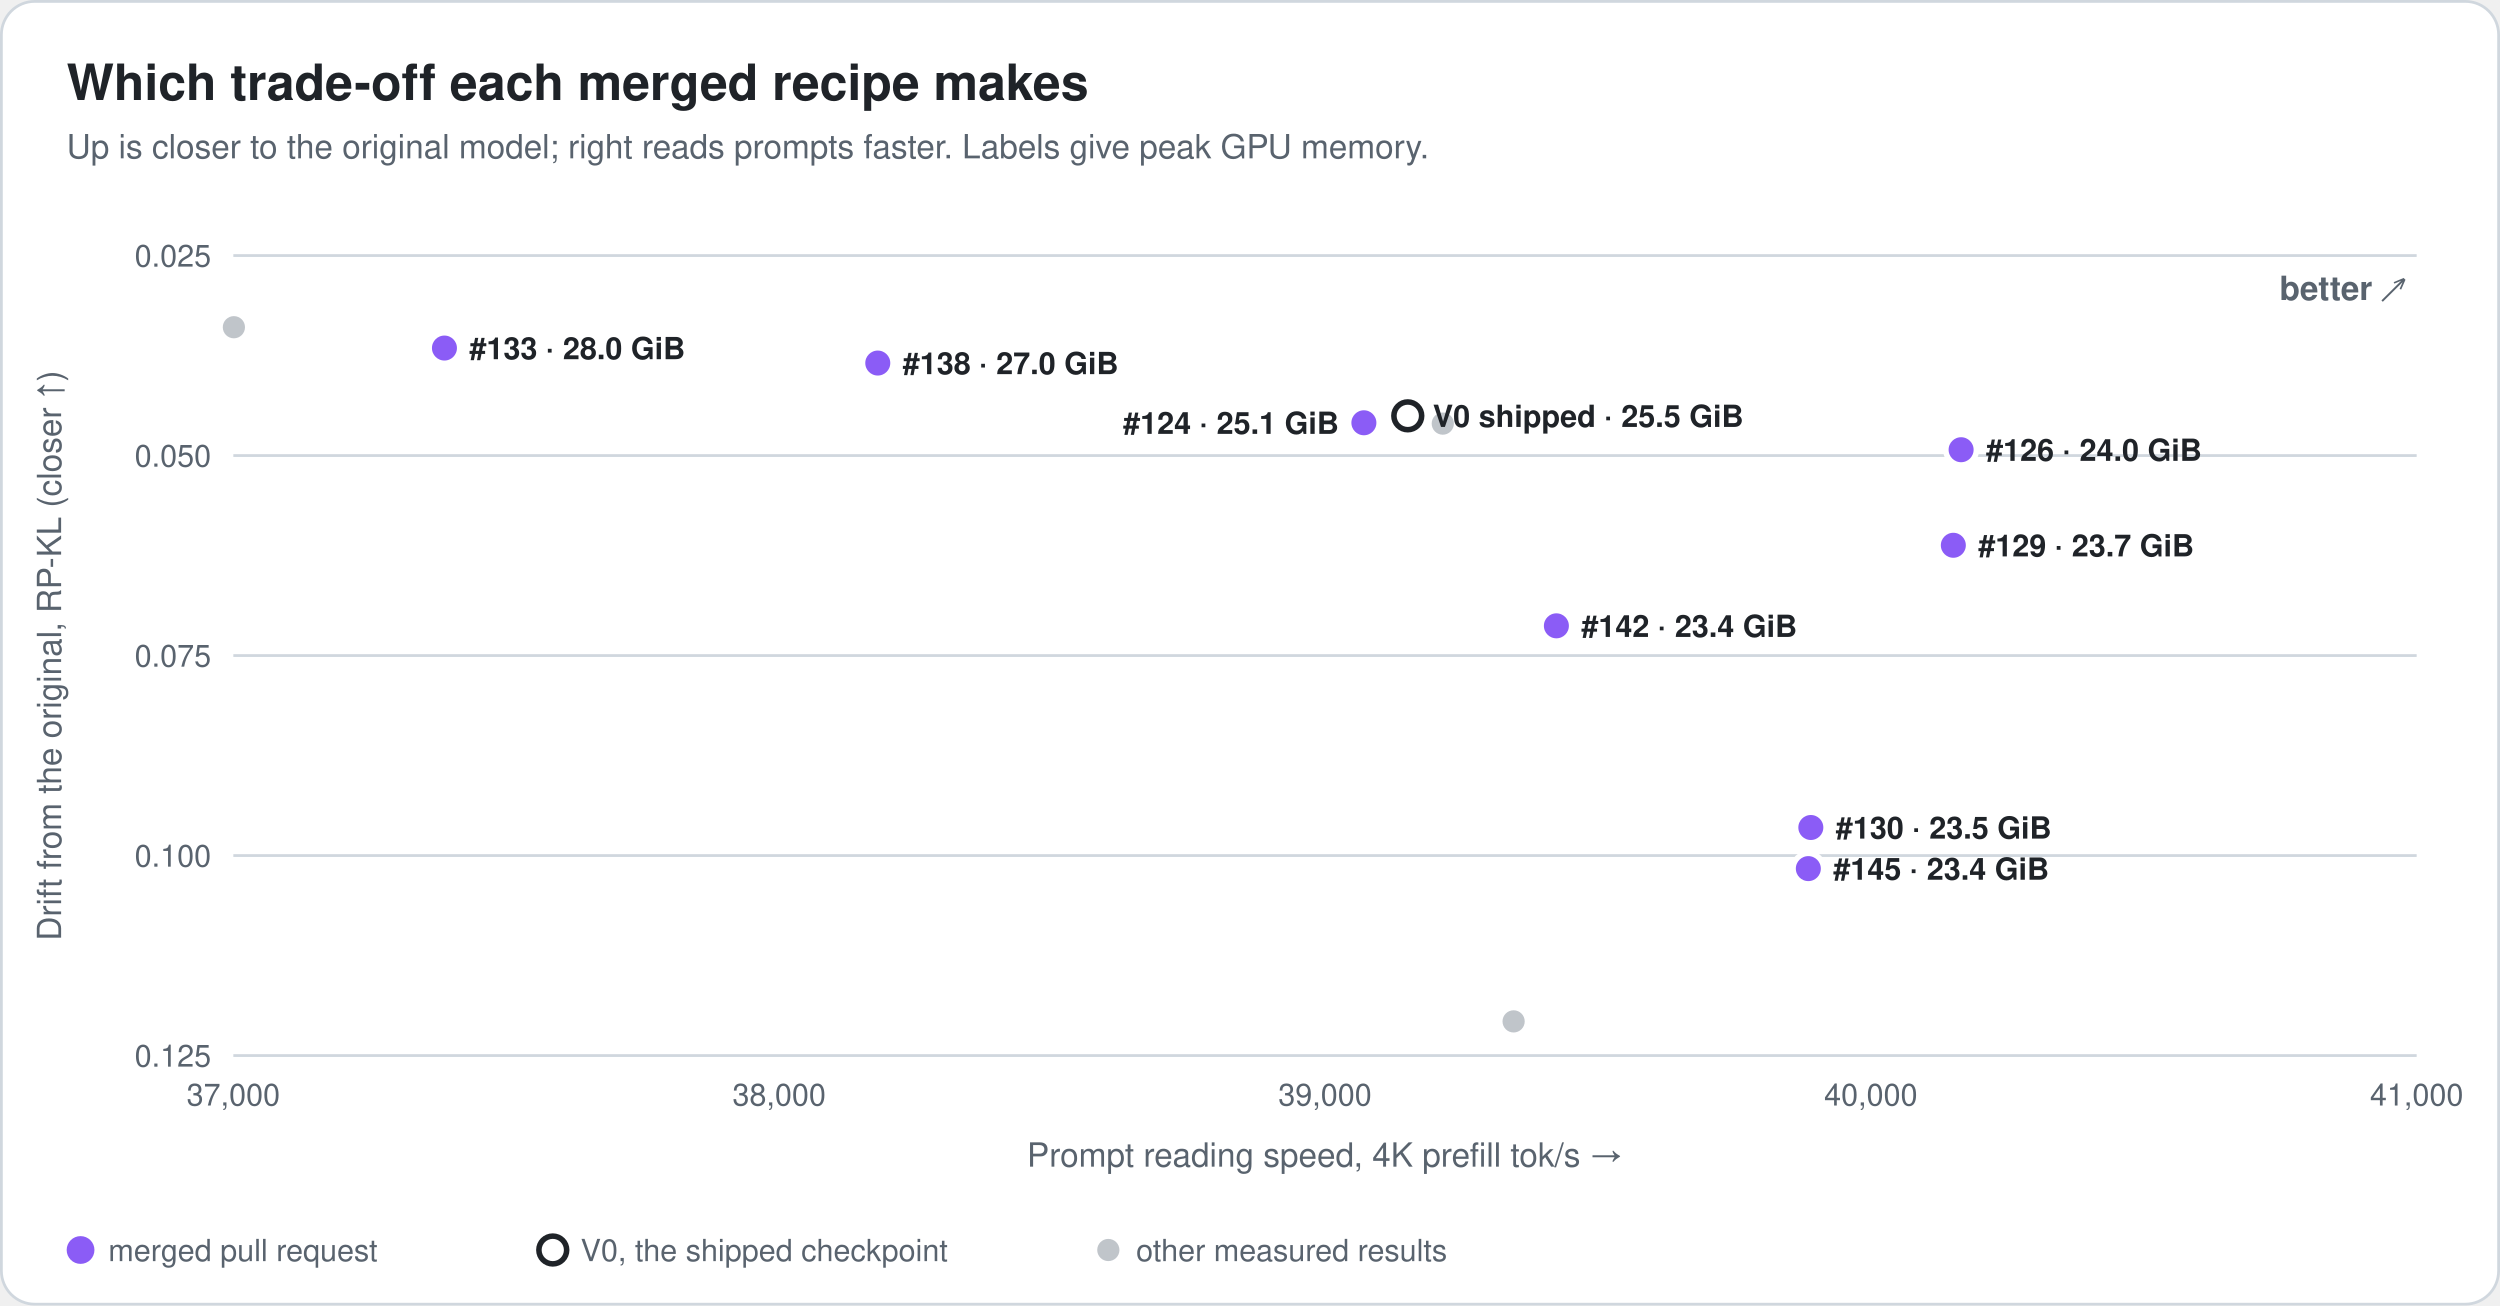
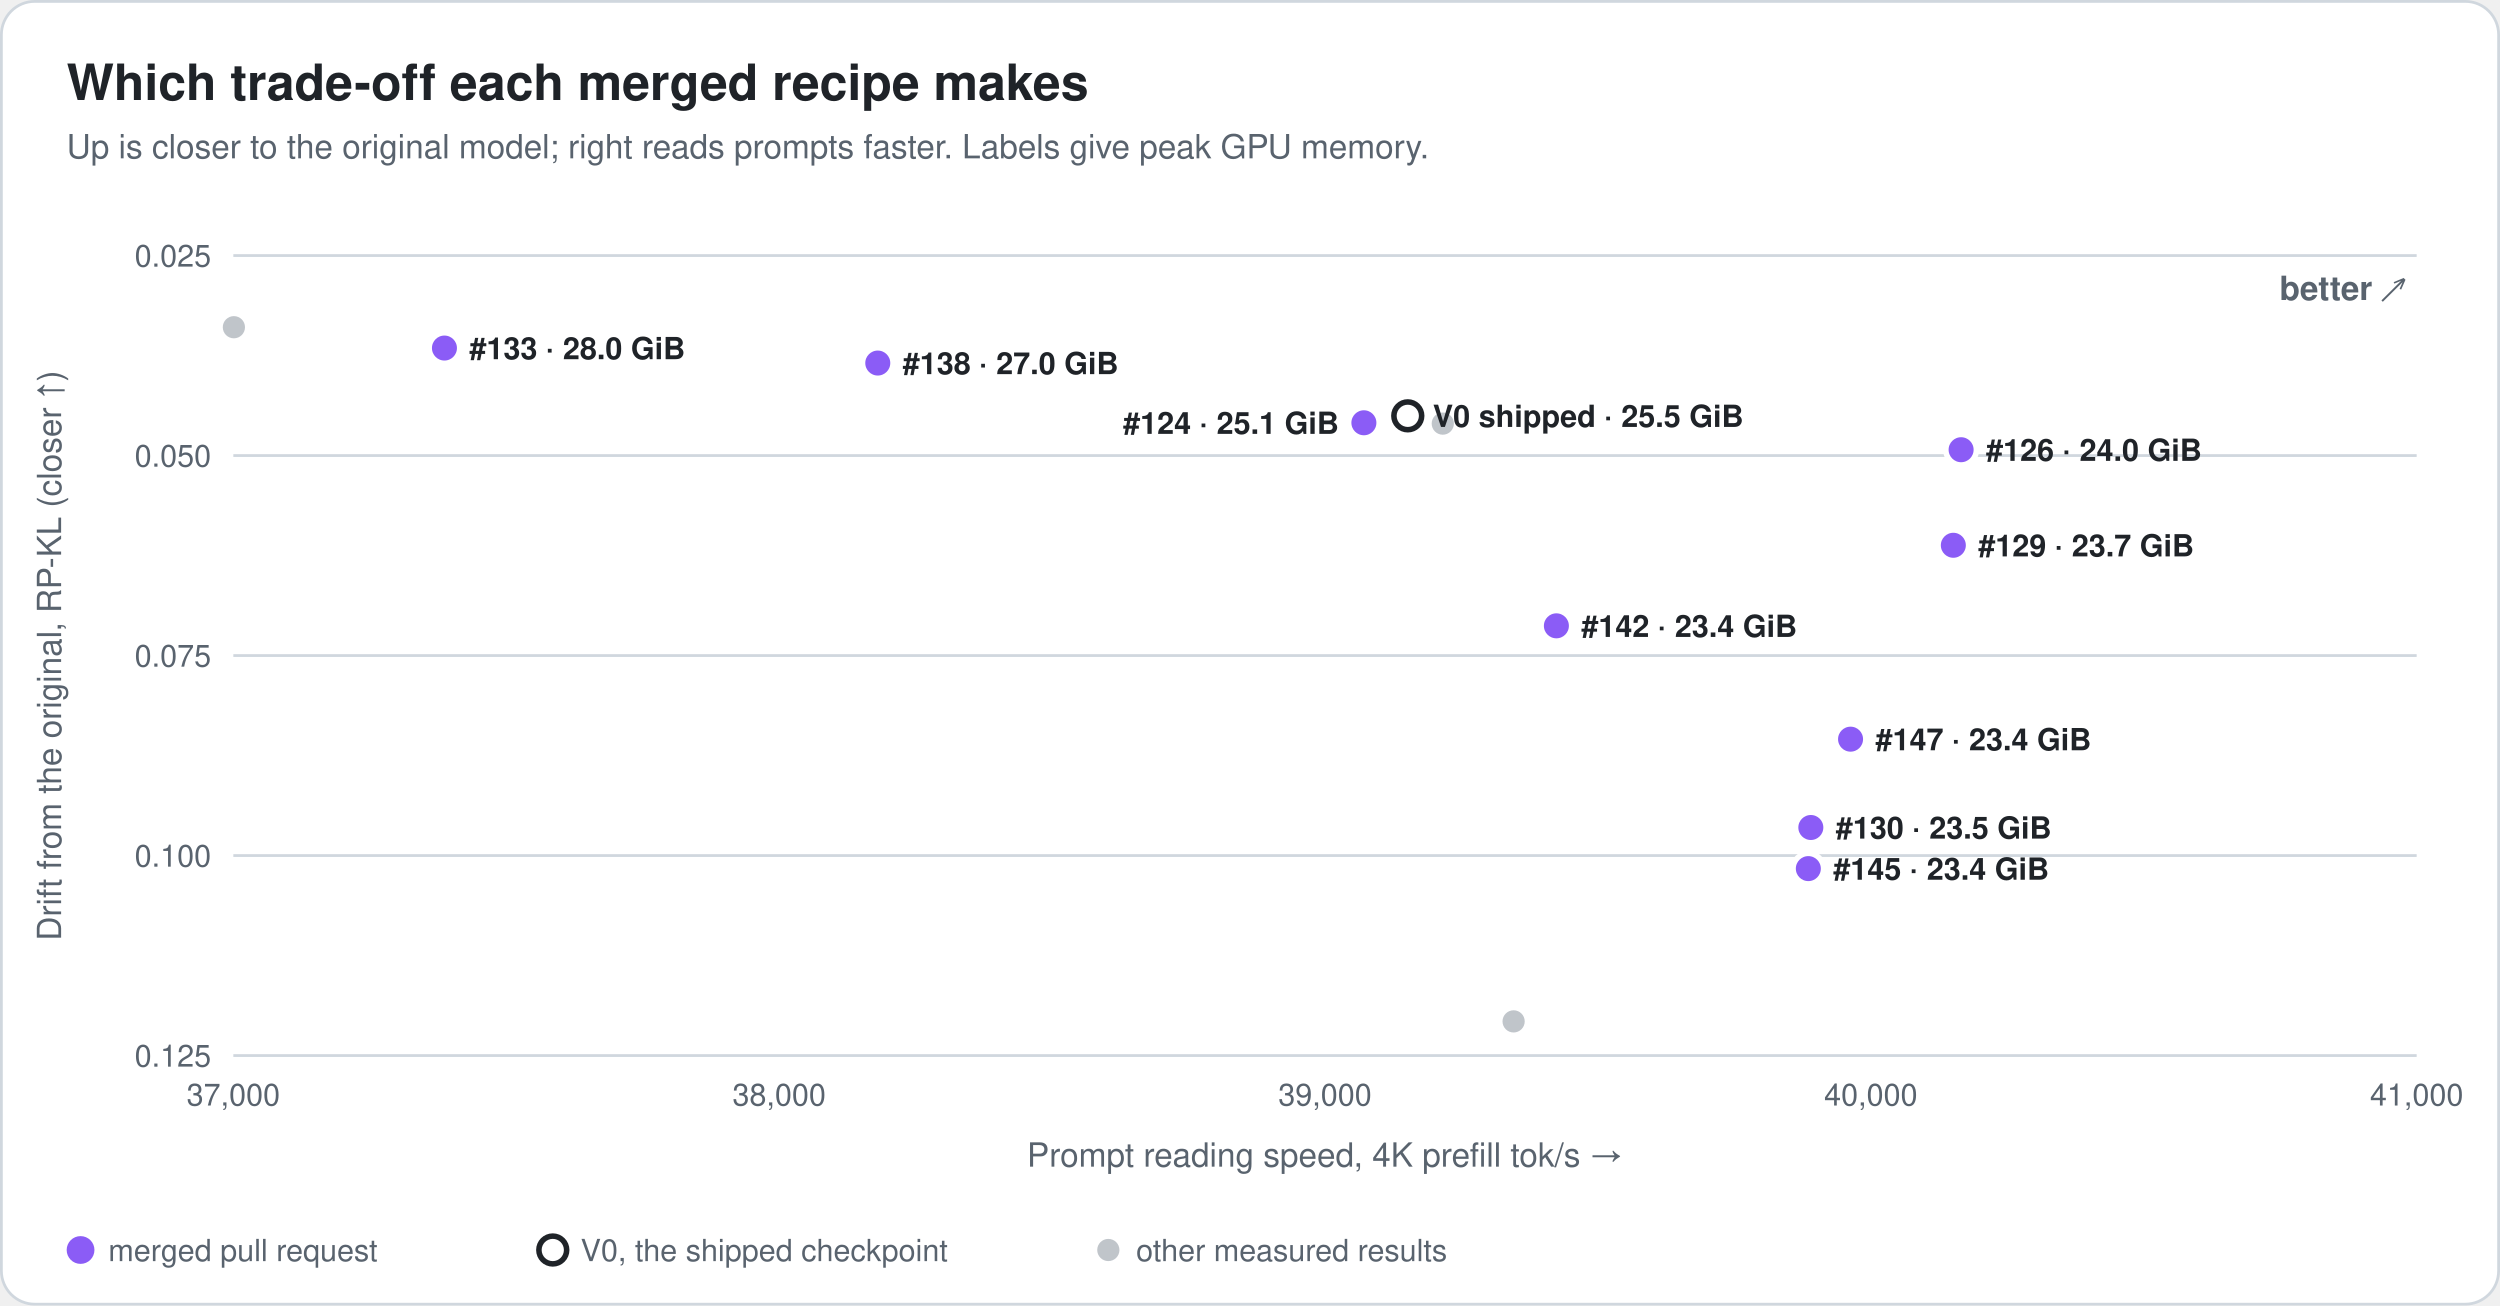
- <svg xmlns="http://www.w3.org/2000/svg" width="900" height="470" viewBox="0 0 900 470" font-family="-apple-system,BlinkMacSystemFont,'Segoe UI',Helvetica,Arial,sans-serif" role="img" aria-label="Trade-offs of 8 merged recipes against the shipped checkpoint">
+ <svg xmlns="http://www.w3.org/2000/svg" width="900" height="470" viewBox="0 0 900 470" font-family="-apple-system,BlinkMacSystemFont,'Segoe UI',Helvetica,Arial,sans-serif" role="img" aria-label="Trade-offs of 9 merged recipes against the shipped checkpoint">
  <style>
.bg{fill:#ffffff;stroke:#d0d7de}.t{fill:#1f2328}.m{fill:#59636e}.rule{stroke:#d0d7de}.ring{stroke:#ffffff}
.acc{fill:#8b5cf6}.accl{stroke:#8b5cf6}.wash{fill:#8b5cf6;fill-opacity:.1}.gry{fill:#8c959f}.rej{fill:#d03b3b}.track{fill:#eaeef2}.tk{stroke:#1f2328}
@media (prefers-color-scheme: dark){
.bg{fill:#0d1117;stroke:#30363d}.t{fill:#e6edf3}.m{fill:#9198a1}.rule{stroke:#30363d}.ring{stroke:#0d1117}
.acc{fill:#9a75f8}.accl{stroke:#9a75f8}.wash{fill:#9a75f8;fill-opacity:.14}.gry{fill:#9198a1}.rej{fill:#e5534b}.track{fill:#21262d}.tk{stroke:#e6edf3}}
</style>
  <rect class="bg" x="0.5" y="0.5" width="899" height="469" rx="12" />
  <text x="24.0" y="36.0" class="t" font-size="18" font-weight="600" text-anchor="start">Which trade-off each merged recipe makes</text>
  <text x="24.0" y="57.0" class="m" font-size="12" font-weight="400" text-anchor="start">Up is closer to the original model; right reads prompts faster. Labels give peak GPU memory.</text>
  <line class="rule" x1="84" x2="870" y1="92.0" y2="92.0" stroke-width="1" />
  <text x="76.0" y="96.0" class="m" font-size="11" font-weight="400" text-anchor="end">0.025</text>
  <line class="rule" x1="84" x2="870" y1="164.0" y2="164.0" stroke-width="1" />
  <text x="76.0" y="168.0" class="m" font-size="11" font-weight="400" text-anchor="end">0.050</text>
  <line class="rule" x1="84" x2="870" y1="236.0" y2="236.0" stroke-width="1" />
  <text x="76.0" y="240.0" class="m" font-size="11" font-weight="400" text-anchor="end">0.075</text>
  <line class="rule" x1="84" x2="870" y1="308.0" y2="308.0" stroke-width="1" />
  <text x="76.0" y="312.0" class="m" font-size="11" font-weight="400" text-anchor="end">0.100</text>
  <line class="rule" x1="84" x2="870" y1="380.0" y2="380.0" stroke-width="1" />
  <text x="76.0" y="384.0" class="m" font-size="11" font-weight="400" text-anchor="end">0.125</text>
  <text x="84.0" y="398.0" class="m" font-size="11" font-weight="400" text-anchor="middle">37,000</text>
  <text x="280.5" y="398.0" class="m" font-size="11" font-weight="400" text-anchor="middle">38,000</text>
  <text x="477.0" y="398.0" class="m" font-size="11" font-weight="400" text-anchor="middle">39,000</text>
  <text x="673.5" y="398.0" class="m" font-size="11" font-weight="400" text-anchor="middle">40,000</text>
  <text x="870.0" y="398.0" class="m" font-size="11" font-weight="400" text-anchor="middle">41,000</text>
  <text x="477.0" y="420.0" class="m" font-size="12" font-weight="400" text-anchor="middle">Prompt reading speed, 4K prefill tok/s →</text>
  <text x="22" y="236.0" class="m" font-size="12" text-anchor="middle" transform="rotate(-90 22 236.0)">Drift from the original, RP-KL (closer ↑)</text>
  <text x="866.0" y="108.0" class="m" font-size="12" font-weight="600" text-anchor="end">better ↗</text>
  <circle class="gry" cx="519.4" cy="152.5" r="4" opacity=".55" />
  <circle class="gry" cx="544.9" cy="367.7" r="4" opacity=".55" />
  <circle class="gry" cx="84.2" cy="117.8" r="4" opacity=".55" />
  <circle class="tk" cx="506.8" cy="149.7" r="5" fill="none" stroke-width="2" />
  <circle class="acc ring" cx="560.3" cy="225.3" r="5.5" stroke-width="2" />
  <circle class="acc ring" cx="651.9" cy="297.9" r="5.5" stroke-width="2" />
  <circle class="acc ring" cx="651.0" cy="312.7" r="5.5" stroke-width="2" />
+   <circle class="acc ring" cx="666.2" cy="266.1" r="5.5" stroke-width="2" />
  <circle class="acc ring" cx="703.2" cy="196.3" r="5.5" stroke-width="2" />
  <circle class="acc ring" cx="706.0" cy="161.9" r="5.5" stroke-width="2" />
  <circle class="acc ring" cx="316.0" cy="130.7" r="5.5" stroke-width="2" />
  <circle class="acc ring" cx="160.0" cy="125.3" r="5.5" stroke-width="2" />
  <circle class="acc ring" cx="491.0" cy="152.2" r="5.5" stroke-width="2" />
  <text x="515.8" y="153.7" class="t" font-size="11" font-weight="600" text-anchor="start">V0 shipped · 25.5 GiB</text>
  <text x="169.0" y="129.3" class="t" font-size="11" font-weight="600" text-anchor="start">#133 · 28.0 GiB</text>
  <text x="325.0" y="134.7" class="t" font-size="11" font-weight="600" text-anchor="start">#138 · 27.0 GiB</text>
  <text x="482.0" y="156.2" class="t" font-size="11" font-weight="600" text-anchor="end">#124 · 25.1 GiB</text>
  <text x="715.0" y="165.9" class="t" font-size="11" font-weight="600" text-anchor="start">#126 · 24.0 GiB</text>
  <text x="712.2" y="200.3" class="t" font-size="11" font-weight="600" text-anchor="start">#129 · 23.7 GiB</text>
  <text x="569.3" y="229.3" class="t" font-size="11" font-weight="600" text-anchor="start">#142 · 23.4 GiB</text>
+   <text x="675.2" y="270.1" class="t" font-size="11" font-weight="600" text-anchor="start">#147 · 23.4 GiB</text>
  <text x="660.9" y="301.9" class="t" font-size="11" font-weight="600" text-anchor="start">#130 · 23.5 GiB</text>
  <text x="660.0" y="316.7" class="t" font-size="11" font-weight="600" text-anchor="start">#145 · 23.4 GiB</text>
  <circle class="acc" cx="29" cy="450" r="5" />
  <text x="39.0" y="454.0" class="m" font-size="11" font-weight="400" text-anchor="start">merged pull request</text>
  <circle class="tk" cx="199" cy="450" r="5" fill="none" stroke-width="2" />
  <text x="209.0" y="454.0" class="m" font-size="11" font-weight="400" text-anchor="start">V0, the shipped checkpoint</text>
  <circle class="gry" cx="399" cy="450" r="4" opacity=".55" />
  <text x="409.0" y="454.0" class="m" font-size="11" font-weight="400" text-anchor="start">other measured results</text>
</svg>
